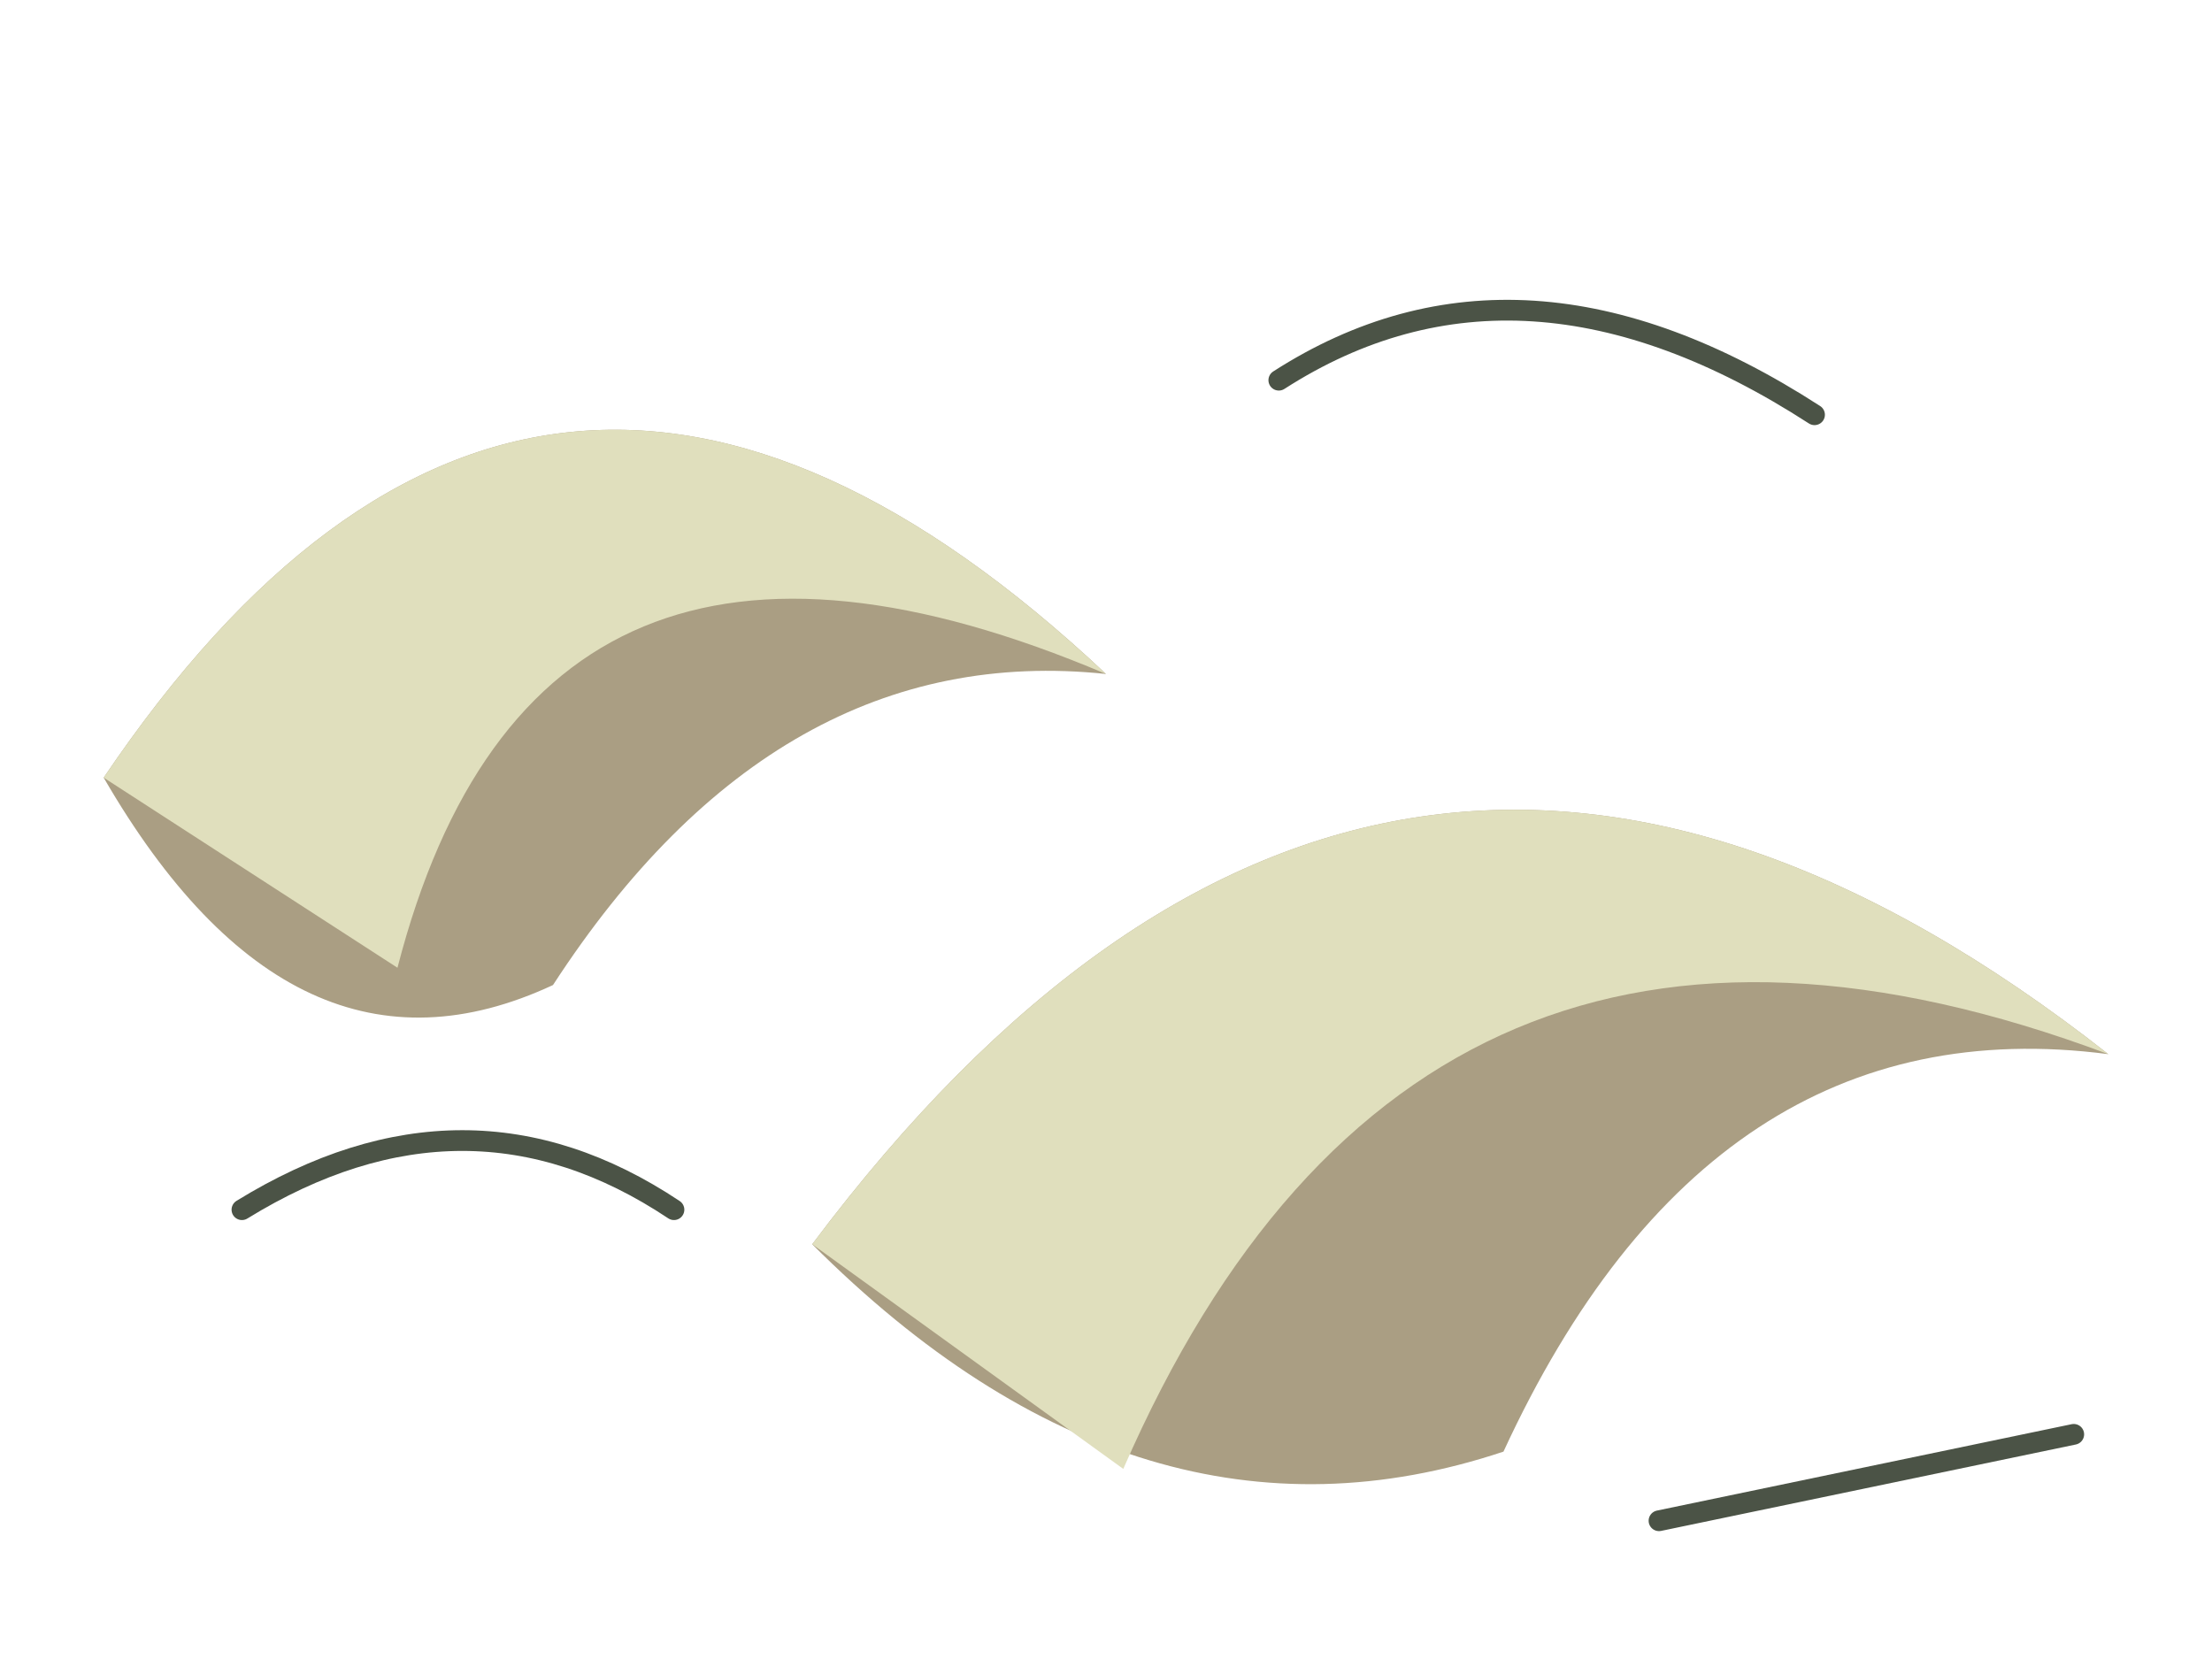
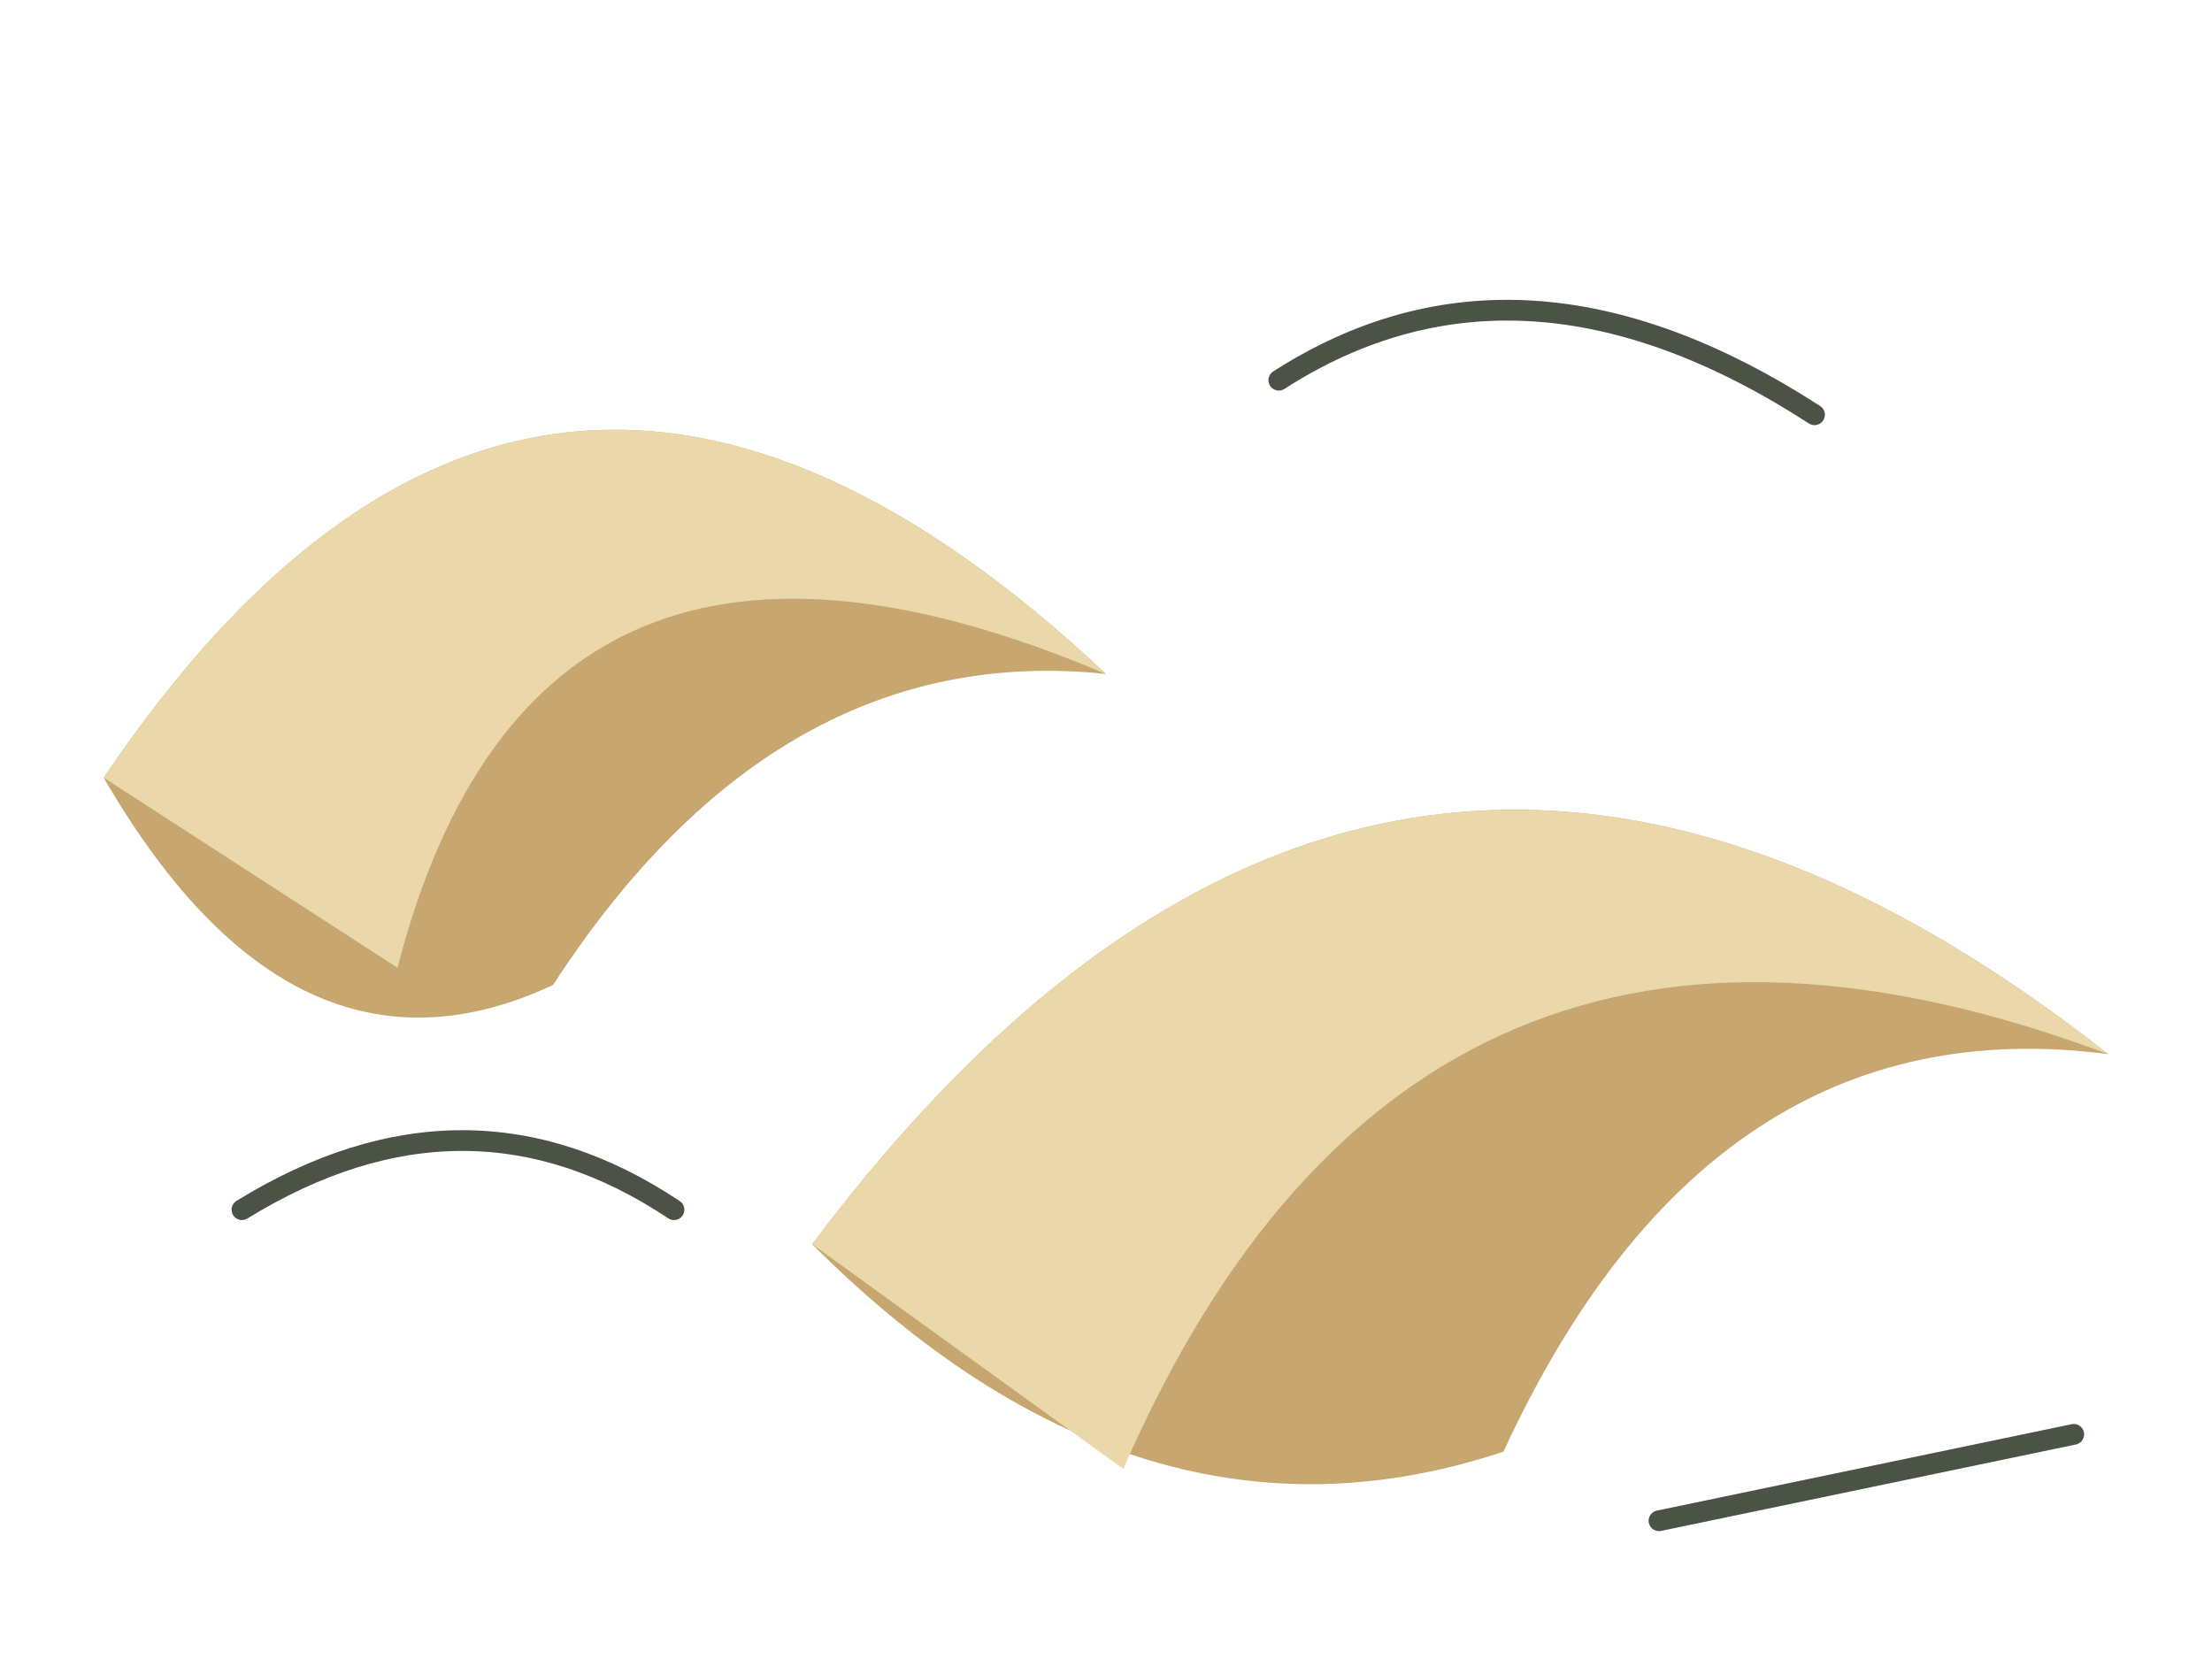
<svg xmlns="http://www.w3.org/2000/svg" viewBox="0 0 128 96" width="128" height="96">
-   <path d="M6 45Q31 8 64 39Q45 37 32 57Q17 64 6 45ZM47 72Q80 28 122 61Q99 58 87 84Q66 91 47 72Z" fill="#aa9e83" stroke="none" stroke-width="0" stroke-linejoin="round" stroke-linecap="round" />
-   <path d="M6 45Q31 8 64 39Q31 25 23 56ZM47 72Q80 28 122 61Q82 46 65 85Z" fill="#e0dfbd" stroke="none" stroke-width="0" stroke-linejoin="round" stroke-linecap="round" />
+   <path d="M6 45Q31 8 64 39Q45 37 32 57Q17 64 6 45ZM47 72Q80 28 122 61Q99 58 87 84Q66 91 47 72Z" fill="#c7a66f" stroke="none" stroke-width="0" stroke-linejoin="round" stroke-linecap="round" />
+   <path d="M6 45Q31 8 64 39Q31 25 23 56ZM47 72Q80 28 122 61Q82 46 65 85Z" fill="#ead8aa" stroke="none" stroke-width="0" stroke-linejoin="round" stroke-linecap="round" />
  <path d="M14 70Q27 62 39 70M74 22Q88 13 105 24M96 88L120 83" fill="none" stroke="#4b5346" stroke-width="1.2" stroke-linejoin="round" stroke-linecap="round" />
</svg>
